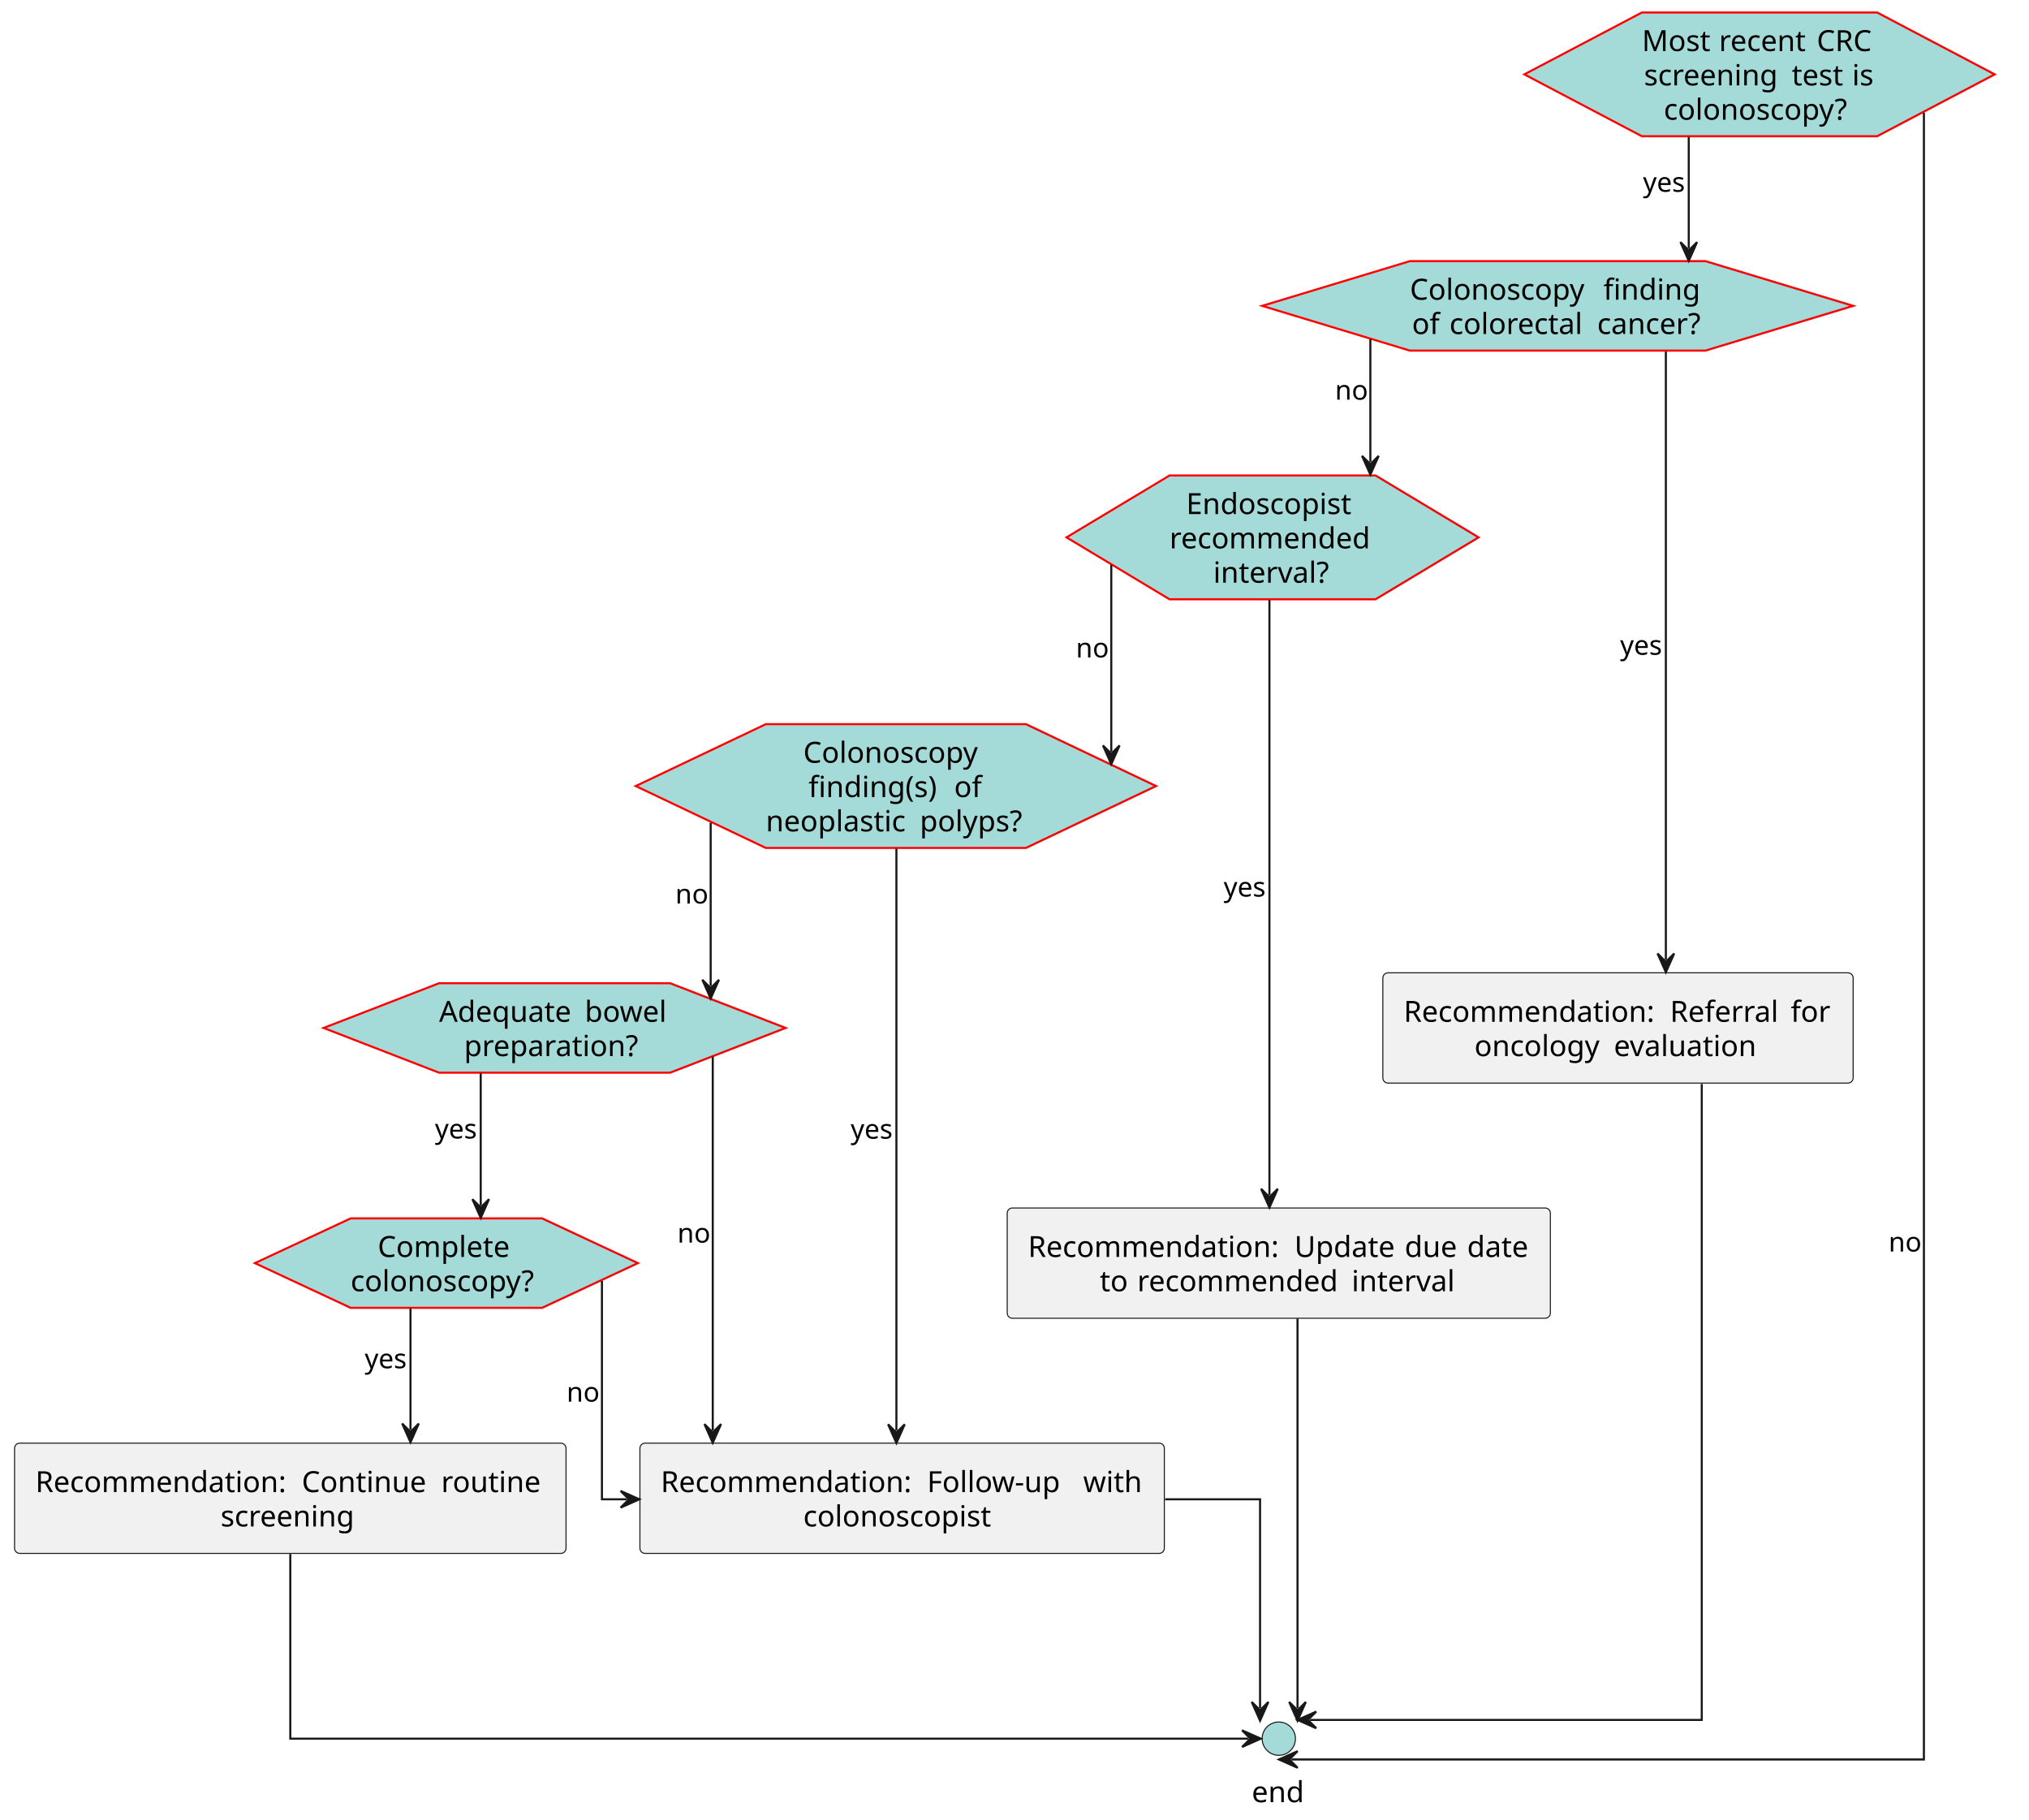
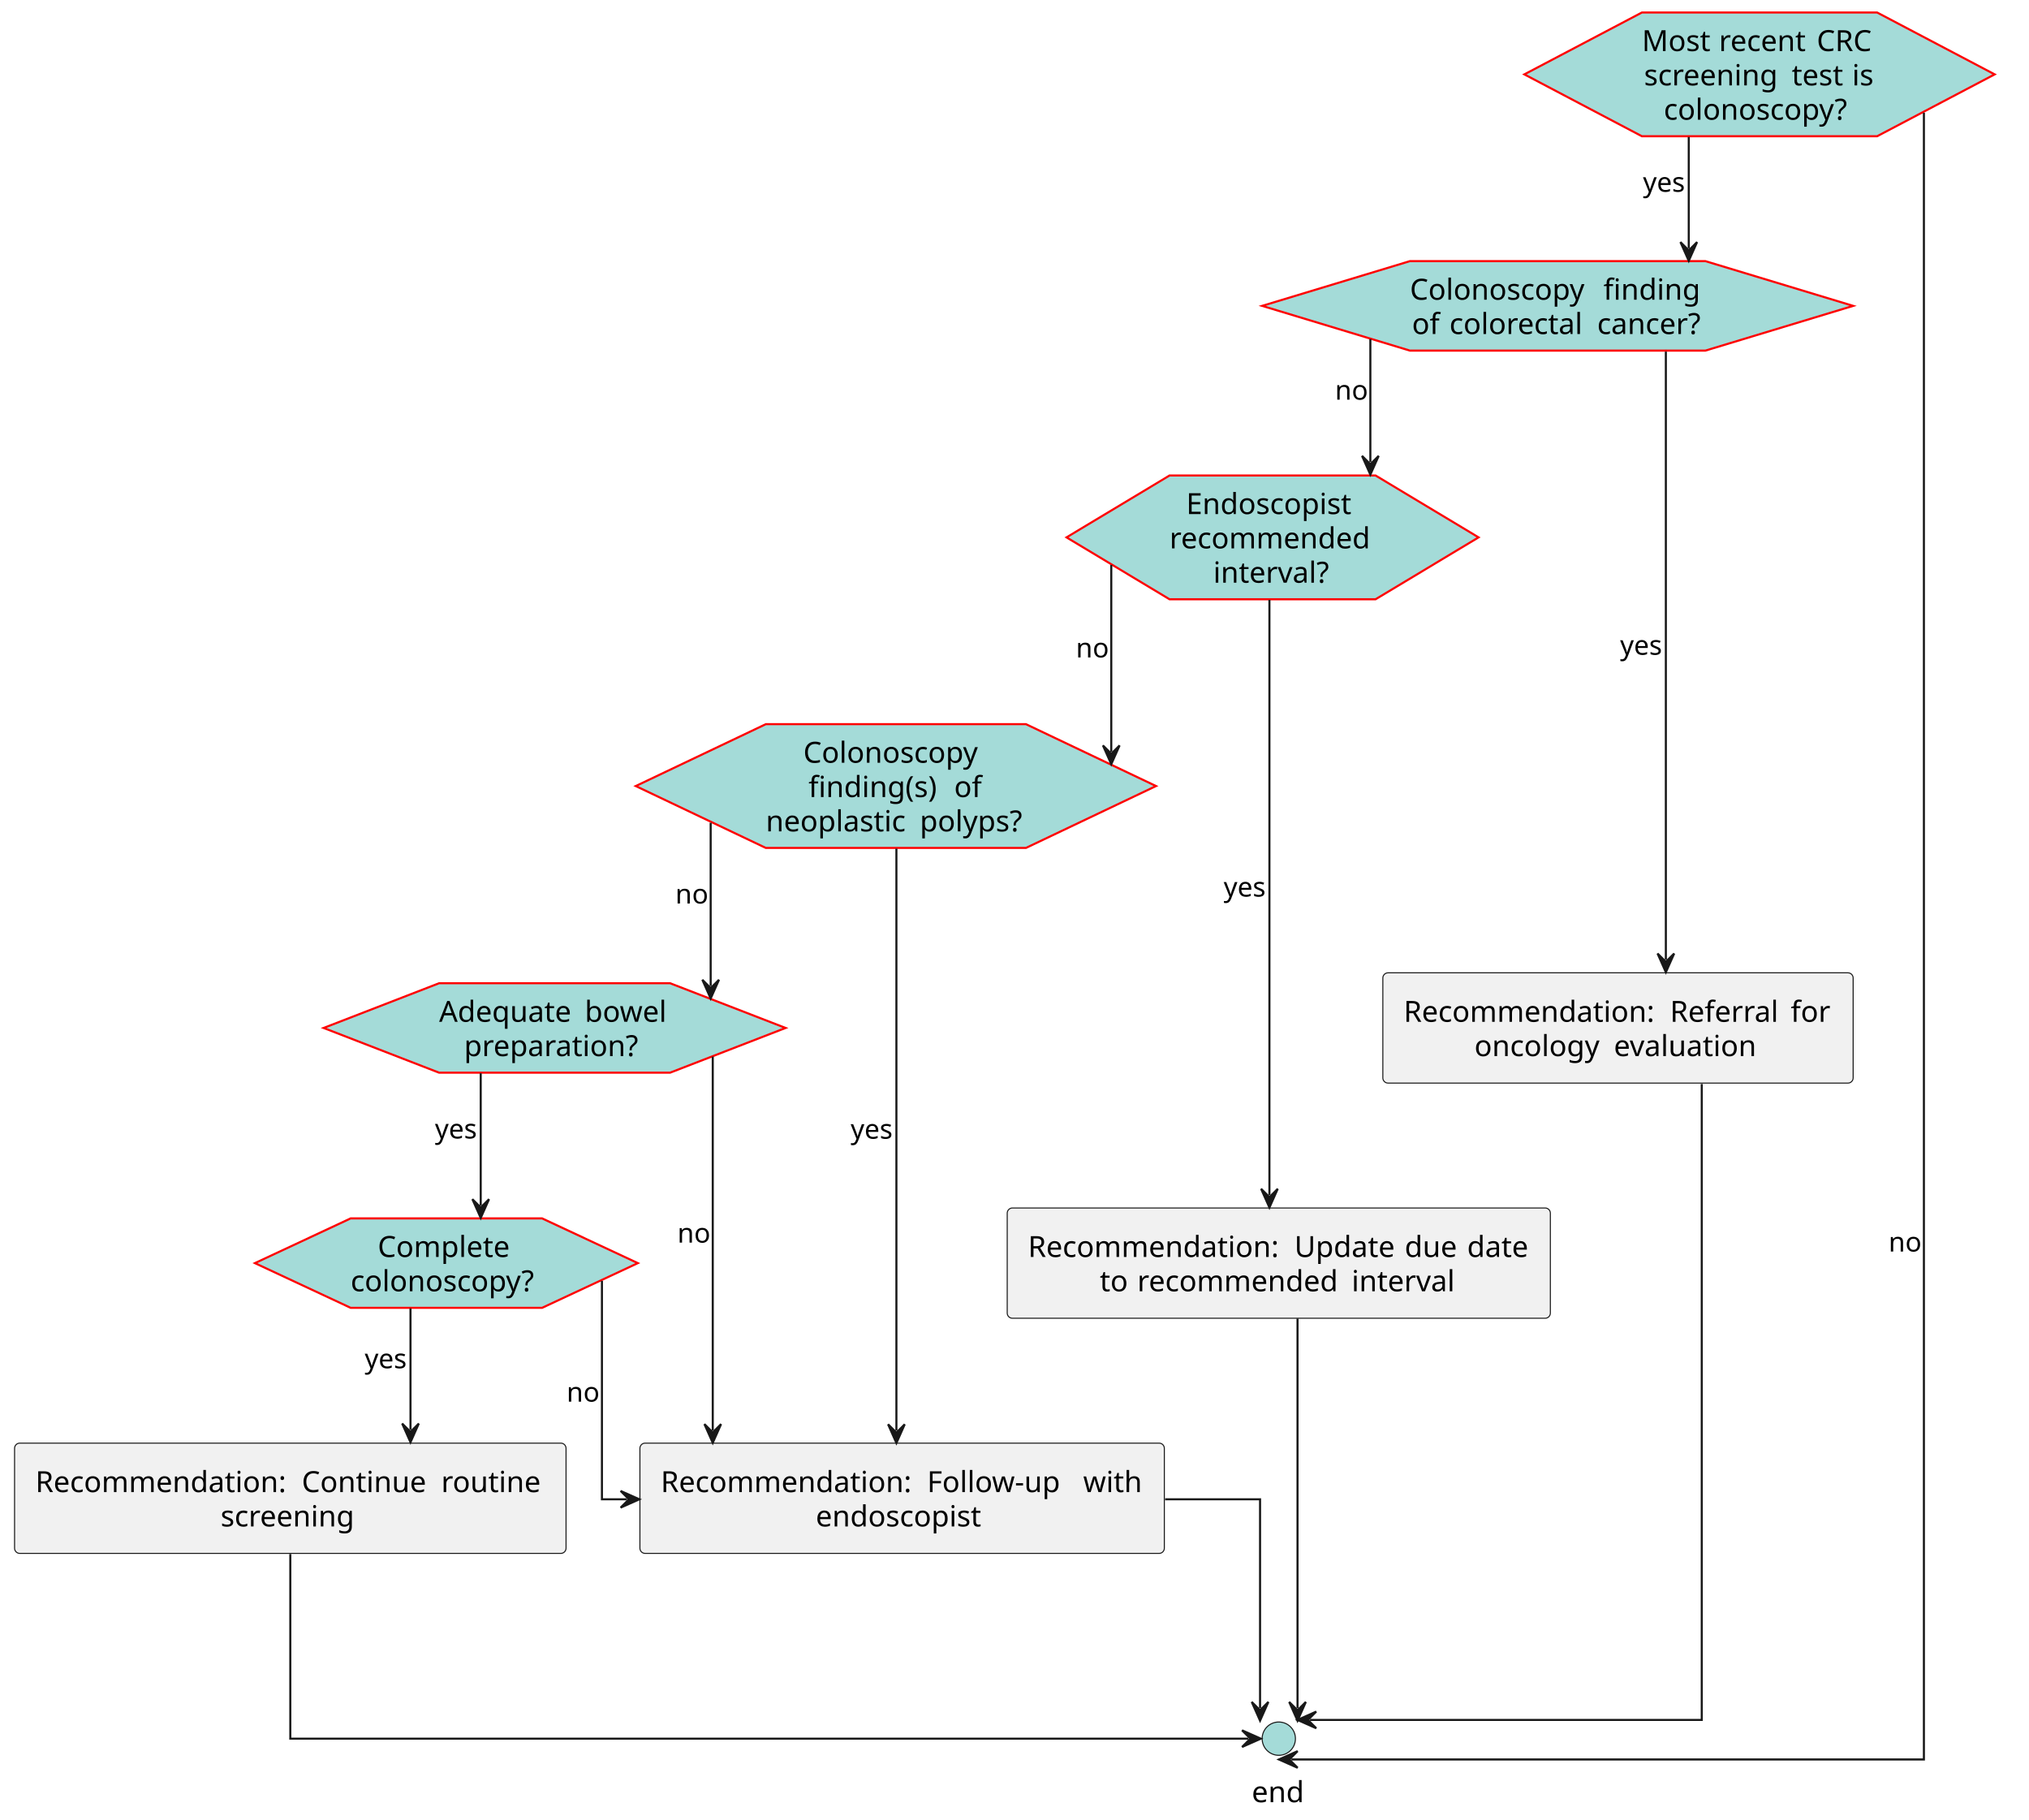
<svg xmlns="http://www.w3.org/2000/svg" xmlns:xlink="http://www.w3.org/1999/xlink" contentStyleType="text/css" height="874px" preserveAspectRatio="none" style="width:975px;height:874px;background:#FFFFFF;" version="1.1" viewBox="0 0 975 874" width="975px" zoomAndPan="magnify">
  <defs />
  <g>
    <g id="elem_eve_lastTestColonoscopy">
      <a href="#eve-lastTestColonoscopy" target="_top" title="#eve-lastTestColonoscopy" xlink:actuate="onRequest" xlink:href="#eve-lastTestColonoscopy" xlink:show="new" xlink:title="#eve-lastTestColonoscopy" xlink:type="simple">
        <polygon fill="#A4DBD8" points="958.5,35.73,902,6,789,6,732.5,35.73,789,65.46,902,65.46,958.5,35.73" style="stroke:#FF0000;stroke-width:1.0;" />
        <text fill="#000000" font-family="sans-serif" font-size="14" lengthAdjust="spacing" textLength="33" x="789" y="24.535">Most</text>
        <text fill="#000000" font-family="sans-serif" font-size="14" lengthAdjust="spacing" textLength="4" x="822" y="24.535"> </text>
        <text fill="#000000" font-family="sans-serif" font-size="14" lengthAdjust="spacing" textLength="43" x="826" y="24.535">recent</text>
        <text fill="#000000" font-family="sans-serif" font-size="14" lengthAdjust="spacing" textLength="4" x="869" y="24.535"> </text>
        <text fill="#000000" font-family="sans-serif" font-size="14" lengthAdjust="spacing" textLength="29" x="873" y="24.535">CRC</text>
        <text fill="#000000" font-family="sans-serif" font-size="14" lengthAdjust="spacing" textLength="67" x="790" y="41.023">screening</text>
        <text fill="#000000" font-family="sans-serif" font-size="14" lengthAdjust="spacing" textLength="4" x="857" y="41.023"> </text>
        <text fill="#000000" font-family="sans-serif" font-size="14" lengthAdjust="spacing" textLength="25" x="861" y="41.023">test</text>
        <text fill="#000000" font-family="sans-serif" font-size="14" lengthAdjust="spacing" textLength="4" x="886" y="41.023"> </text>
        <text fill="#000000" font-family="sans-serif" font-size="14" lengthAdjust="spacing" textLength="11" x="890" y="41.023">is</text>
        <text fill="#000000" font-family="sans-serif" font-size="14" lengthAdjust="spacing" textLength="92" x="799.5" y="57.512">colonoscopy?</text>
      </a>
    </g>
    <g id="elem_eve_colonoscopyFindingCRC">
      <a href="#eve-colonoscopyFindingCRC" target="_top" title="#eve-colonoscopyFindingCRC" xlink:actuate="onRequest" xlink:href="#eve-colonoscopyFindingCRC" xlink:show="new" xlink:title="#eve-colonoscopyFindingCRC" xlink:type="simple">
        <polygon fill="#A4DBD8" points="890.5,146.95,819.5,125.46,677.5,125.46,606.5,146.95,677.5,168.44,819.5,168.44,890.5,146.95" style="stroke:#FF0000;stroke-width:1.0;" />
        <text fill="#000000" font-family="sans-serif" font-size="14" lengthAdjust="spacing" textLength="89" x="677.5" y="143.995">Colonoscopy</text>
        <text fill="#000000" font-family="sans-serif" font-size="14" lengthAdjust="spacing" textLength="4" x="766.5" y="143.995"> </text>
        <text fill="#000000" font-family="sans-serif" font-size="14" lengthAdjust="spacing" textLength="49" x="770.5" y="143.995">finding</text>
        <text fill="#000000" font-family="sans-serif" font-size="14" lengthAdjust="spacing" textLength="14" x="678.5" y="160.483">of</text>
        <text fill="#000000" font-family="sans-serif" font-size="14" lengthAdjust="spacing" textLength="4" x="692.5" y="160.483"> </text>
        <text fill="#000000" font-family="sans-serif" font-size="14" lengthAdjust="spacing" textLength="67" x="696.5" y="160.483">colorectal</text>
        <text fill="#000000" font-family="sans-serif" font-size="14" lengthAdjust="spacing" textLength="4" x="763.5" y="160.483"> </text>
        <text fill="#000000" font-family="sans-serif" font-size="14" lengthAdjust="spacing" textLength="51" x="767.5" y="160.483">cancer?</text>
      </a>
    </g>
    <g id="elem_eve_recommendedInterval">
      <a href="#eve-recommendedInterval" target="_top" title="#eve-recommendedInterval" xlink:actuate="onRequest" xlink:href="#eve-recommendedInterval" xlink:show="new" xlink:title="#eve-recommendedInterval" xlink:type="simple">
        <polygon fill="#A4DBD8" points="710.5,258.17,661,228.44,562,228.44,512.5,258.17,562,287.91,661,287.91,710.5,258.17" style="stroke:#FF0000;stroke-width:1.0;" />
        <text fill="#000000" font-family="sans-serif" font-size="14" lengthAdjust="spacing" textLength="83" x="570" y="246.975">Endoscopist</text>
        <text fill="#000000" font-family="sans-serif" font-size="14" lengthAdjust="spacing" textLength="99" x="562" y="263.463">recommended</text>
        <text fill="#000000" font-family="sans-serif" font-size="14" lengthAdjust="spacing" textLength="57" x="583" y="279.952">interval?</text>
      </a>
    </g>
    <g id="elem_eve_colonoscopyFindingPolyps">
      <a href="#eve-colonoscopyFindingPolyps" target="_top" title="#eve-colonoscopyFindingPolyps" xlink:actuate="onRequest" xlink:href="#eve-colonoscopyFindingPolyps" xlink:show="new" xlink:title="#eve-colonoscopyFindingPolyps" xlink:type="simple">
        <polygon fill="#A4DBD8" points="555.5,377.64,493,347.91,368,347.91,305.5,377.64,368,407.37,493,407.37,555.5,377.64" style="stroke:#FF0000;stroke-width:1.0;" />
        <text fill="#000000" font-family="sans-serif" font-size="14" lengthAdjust="spacing" textLength="89" x="386" y="366.445">Colonoscopy</text>
        <text fill="#000000" font-family="sans-serif" font-size="14" lengthAdjust="spacing" textLength="66" x="388.5" y="382.933">finding(s)</text>
        <text fill="#000000" font-family="sans-serif" font-size="14" lengthAdjust="spacing" textLength="4" x="454.5" y="382.933"> </text>
        <text fill="#000000" font-family="sans-serif" font-size="14" lengthAdjust="spacing" textLength="14" x="458.5" y="382.933">of</text>
        <text fill="#000000" font-family="sans-serif" font-size="14" lengthAdjust="spacing" textLength="70" x="368" y="399.422">neoplastic</text>
        <text fill="#000000" font-family="sans-serif" font-size="14" lengthAdjust="spacing" textLength="4" x="438" y="399.422"> </text>
        <text fill="#000000" font-family="sans-serif" font-size="14" lengthAdjust="spacing" textLength="51" x="442" y="399.422">polyps?</text>
      </a>
    </g>
    <g id="elem_eve_adequateBowelPrep">
      <a href="#eve-adequateBowelPrep" target="_top" title="#eve-adequateBowelPrep" xlink:actuate="onRequest" xlink:href="#eve-adequateBowelPrep" xlink:show="new" xlink:title="#eve-adequateBowelPrep" xlink:type="simple">
        <polygon fill="#A4DBD8" points="377.5,493.86,322,472.37,211,472.37,155.5,493.86,211,515.35,322,515.35,377.5,493.86" style="stroke:#FF0000;stroke-width:1.0;" />
        <text fill="#000000" font-family="sans-serif" font-size="14" lengthAdjust="spacing" textLength="66" x="211" y="490.905">Adequate</text>
        <text fill="#000000" font-family="sans-serif" font-size="14" lengthAdjust="spacing" textLength="4" x="277" y="490.905"> </text>
        <text fill="#000000" font-family="sans-serif" font-size="14" lengthAdjust="spacing" textLength="41" x="281" y="490.905">bowel</text>
        <text fill="#000000" font-family="sans-serif" font-size="14" lengthAdjust="spacing" textLength="87" x="223" y="507.393">preparation?</text>
      </a>
    </g>
    <g id="elem_eve_cecalIntubation">
      <a href="#eve-cecalIntubation" target="_top" title="#eve-cecalIntubation" xlink:actuate="onRequest" xlink:href="#eve-cecalIntubation" xlink:show="new" xlink:title="#eve-cecalIntubation" xlink:type="simple">
        <polygon fill="#A4DBD8" points="306.5,606.84,260.5,585.35,168.5,585.35,122.5,606.84,168.5,628.32,260.5,628.32,306.5,606.84" style="stroke:#FF0000;stroke-width:1.0;" />
        <text fill="#000000" font-family="sans-serif" font-size="14" lengthAdjust="spacing" textLength="66" x="181.5" y="603.885">Complete</text>
        <text fill="#000000" font-family="sans-serif" font-size="14" lengthAdjust="spacing" textLength="92" x="168.5" y="620.373">colonoscopy?</text>
      </a>
    </g>
    <g id="elem_act_updateDueDatePerInterval">
      <a href="#act-updateDueDatePerInterval" target="_top" title="#act-updateDueDatePerInterval" xlink:actuate="onRequest" xlink:href="#act-updateDueDatePerInterval" xlink:show="new" xlink:title="#act-updateDueDatePerInterval" xlink:type="simple">
        <rect fill="#F1F1F1" height="52.977" rx="2.5" ry="2.5" style="stroke:#181818;stroke-width:0.5;" width="261" x="484" y="580.35" />
        <text fill="#000000" font-family="sans-serif" font-size="14" lengthAdjust="spacing" textLength="124" x="494" y="603.885">Recommendation:</text>
        <text fill="#000000" font-family="sans-serif" font-size="14" lengthAdjust="spacing" textLength="4" x="618" y="603.885"> </text>
        <text fill="#000000" font-family="sans-serif" font-size="14" lengthAdjust="spacing" textLength="49" x="622" y="603.885">Update</text>
        <text fill="#000000" font-family="sans-serif" font-size="14" lengthAdjust="spacing" textLength="4" x="671" y="603.885"> </text>
        <text fill="#000000" font-family="sans-serif" font-size="14" lengthAdjust="spacing" textLength="26" x="675" y="603.885">due</text>
        <text fill="#000000" font-family="sans-serif" font-size="14" lengthAdjust="spacing" textLength="4" x="701" y="603.885"> </text>
        <text fill="#000000" font-family="sans-serif" font-size="14" lengthAdjust="spacing" textLength="30" x="705" y="603.885">date</text>
        <text fill="#000000" font-family="sans-serif" font-size="14" lengthAdjust="spacing" textLength="14" x="528.5" y="620.373">to</text>
        <text fill="#000000" font-family="sans-serif" font-size="14" lengthAdjust="spacing" textLength="4" x="542.5" y="620.373"> </text>
        <text fill="#000000" font-family="sans-serif" font-size="14" lengthAdjust="spacing" textLength="99" x="546.5" y="620.373">recommended</text>
        <text fill="#000000" font-family="sans-serif" font-size="14" lengthAdjust="spacing" textLength="4" x="645.5" y="620.373"> </text>
        <text fill="#000000" font-family="sans-serif" font-size="14" lengthAdjust="spacing" textLength="51" x="649.5" y="620.373">interval</text>
      </a>
    </g>
    <g id="elem_act_continueRoutineScreening">
      <a href="#act-continueRoutineScreening" target="_top" title="#act-continueRoutineScreening" xlink:actuate="onRequest" xlink:href="#act-continueRoutineScreening" xlink:show="new" xlink:title="#act-continueRoutineScreening" xlink:type="simple">
        <rect fill="#F1F1F1" height="52.977" rx="2.5" ry="2.5" style="stroke:#181818;stroke-width:0.5;" width="265" x="7" y="693.32" />
        <text fill="#000000" font-family="sans-serif" font-size="14" lengthAdjust="spacing" textLength="124" x="17" y="716.855">Recommendation:</text>
        <text fill="#000000" font-family="sans-serif" font-size="14" lengthAdjust="spacing" textLength="4" x="141" y="716.855"> </text>
        <text fill="#000000" font-family="sans-serif" font-size="14" lengthAdjust="spacing" textLength="63" x="145" y="716.855">Continue</text>
        <text fill="#000000" font-family="sans-serif" font-size="14" lengthAdjust="spacing" textLength="4" x="208" y="716.855"> </text>
        <text fill="#000000" font-family="sans-serif" font-size="14" lengthAdjust="spacing" textLength="50" x="212" y="716.855">routine</text>
        <text fill="#000000" font-family="sans-serif" font-size="14" lengthAdjust="spacing" textLength="67" x="106" y="733.343">screening</text>
      </a>
    </g>
    <g id="elem_act_oncologyReferral">
      <a href="#act-oncologyReferral" target="_top" title="#act-oncologyReferral" xlink:actuate="onRequest" xlink:href="#act-oncologyReferral" xlink:show="new" xlink:title="#act-oncologyReferral" xlink:type="simple">
        <rect fill="#F1F1F1" height="52.977" rx="2.5" ry="2.5" style="stroke:#181818;stroke-width:0.5;" width="226" x="664.5" y="467.37" />
        <text fill="#000000" font-family="sans-serif" font-size="14" lengthAdjust="spacing" textLength="124" x="674.5" y="490.905">Recommendation:</text>
        <text fill="#000000" font-family="sans-serif" font-size="14" lengthAdjust="spacing" textLength="4" x="798.5" y="490.905"> </text>
        <text fill="#000000" font-family="sans-serif" font-size="14" lengthAdjust="spacing" textLength="54" x="802.5" y="490.905">Referral</text>
        <text fill="#000000" font-family="sans-serif" font-size="14" lengthAdjust="spacing" textLength="4" x="856.5" y="490.905"> </text>
        <text fill="#000000" font-family="sans-serif" font-size="14" lengthAdjust="spacing" textLength="20" x="860.5" y="490.905">for</text>
        <text fill="#000000" font-family="sans-serif" font-size="14" lengthAdjust="spacing" textLength="63" x="708.5" y="507.393">oncology</text>
        <text fill="#000000" font-family="sans-serif" font-size="14" lengthAdjust="spacing" textLength="4" x="771.5" y="507.393"> </text>
        <text fill="#000000" font-family="sans-serif" font-size="14" lengthAdjust="spacing" textLength="71" x="775.5" y="507.393">evaluation</text>
      </a>
    </g>
    <g id="elem_act_followUpColonoscopist">
      <a href="#act-followUpColonoscopist" target="_top" title="#act-followUpColonoscopist" xlink:actuate="onRequest" xlink:href="#act-followUpColonoscopist" xlink:show="new" xlink:title="#act-followUpColonoscopist" xlink:type="simple">
        <rect fill="#F1F1F1" height="52.977" rx="2.5" ry="2.5" style="stroke:#181818;stroke-width:0.5;" width="252" x="307.5" y="693.32" />
        <text fill="#000000" font-family="sans-serif" font-size="14" lengthAdjust="spacing" textLength="124" x="317.5" y="716.855">Recommendation:</text>
        <text fill="#000000" font-family="sans-serif" font-size="14" lengthAdjust="spacing" textLength="4" x="441.5" y="716.855"> </text>
        <text fill="#000000" font-family="sans-serif" font-size="14" lengthAdjust="spacing" textLength="71" x="445.5" y="716.855">Follow-up</text>
        <text fill="#000000" font-family="sans-serif" font-size="14" lengthAdjust="spacing" textLength="4" x="516.5" y="716.855"> </text>
        <text fill="#000000" font-family="sans-serif" font-size="14" lengthAdjust="spacing" textLength="29" x="520.5" y="716.855">with</text>
-         <text fill="#000000" font-family="sans-serif" font-size="14" lengthAdjust="spacing" textLength="95" x="386" y="733.343">colonoscopist</text>
+         <text fill="#000000" font-family="sans-serif" font-size="14" lengthAdjust="spacing" textLength="83" x="392" y="733.343">endoscopist</text>
      </a>
    </g>
    <g id="elem_end_1">
      <ellipse cx="614.5" cy="835.3" fill="#A4DBD8" rx="8" ry="8" style="stroke:#181818;stroke-width:0.5;" />
      <text fill="#000000" font-family="sans-serif" font-size="14" lengthAdjust="spacing" textLength="26" x="601.5" y="865.835">end</text>
    </g>
    <g id="link_eve_lastTestColonoscopy_eve_colonoscopyFindingCRC">
      <path d="M811.5,65.83 C811.5,84.61 811.5,102.36 811.5,119.3 " fill="none" id="eve_lastTestColonoscopy-to-eve_colonoscopyFindingCRC" style="stroke:#181818;stroke-width:1.0;" />
      <polygon fill="#181818" points="811.5,125.3,815.5,116.3,811.5,120.3,807.5,116.3,811.5,125.3" style="stroke:#181818;stroke-width:1.0;" />
      <text fill="#000000" font-family="sans-serif" font-size="13" lengthAdjust="spacing" textLength="21" x="789.5" y="92.128">yes</text>
    </g>
    <g id="link_eve_lastTestColonoscopy_end_1">
      <path d="M924.5,54.16 C924.5,174.67 924.5,845.3 924.5,845.3 C924.5,845.3 625.32,845.3 620.56,845.3 " fill="none" id="eve_lastTestColonoscopy-to-end_1" style="stroke:#181818;stroke-width:1.0;" />
      <polygon fill="#181818" points="614.56,845.3,623.56,849.3,619.56,845.3,623.56,841.3,614.56,845.3" style="stroke:#181818;stroke-width:1.0;" />
      <text fill="#000000" font-family="sans-serif" font-size="13" lengthAdjust="spacing" textLength="16" x="907.5" y="601.268">no</text>
    </g>
    <g id="link_eve_colonoscopyFindingCRC_act_oncologyReferral">
      <path d="M800.5,168.92 C800.5,229.83 800.5,394.78 800.5,461.09 " fill="none" id="eve_colonoscopyFindingCRC-to-act_oncologyReferral" style="stroke:#181818;stroke-width:1.0;" />
      <polygon fill="#181818" points="800.5,467.09,804.5,458.09,800.5,462.09,796.5,458.09,800.5,467.09" style="stroke:#181818;stroke-width:1.0;" />
      <text fill="#000000" font-family="sans-serif" font-size="13" lengthAdjust="spacing" textLength="21" x="778.5" y="314.568">yes</text>
    </g>
    <g id="link_eve_colonoscopyFindingCRC_eve_recommendedInterval">
      <path d="M658.5,162.89 C658.5,179.83 658.5,201.01 658.5,222.02 " fill="none" id="eve_colonoscopyFindingCRC-to-eve_recommendedInterval" style="stroke:#181818;stroke-width:1.0;" />
      <polygon fill="#181818" points="658.5,228.02,662.5,219.02,658.5,223.02,654.5,219.02,658.5,228.02" style="stroke:#181818;stroke-width:1.0;" />
      <text fill="#000000" font-family="sans-serif" font-size="13" lengthAdjust="spacing" textLength="16" x="641.5" y="192.018">no</text>
    </g>
    <g id="link_eve_recommendedInterval_act_updateDueDatePerInterval">
      <path d="M610,288.2 C610,355.27 610,510.33 610,574.14 " fill="none" id="eve_recommendedInterval-to-act_updateDueDatePerInterval" style="stroke:#181818;stroke-width:1.0;" />
      <polygon fill="#181818" points="610,580.14,614,571.14,610,575.14,606,571.14,610,580.14" style="stroke:#181818;stroke-width:1.0;" />
      <text fill="#000000" font-family="sans-serif" font-size="13" lengthAdjust="spacing" textLength="21" x="588" y="430.738">yes</text>
    </g>
    <g id="link_eve_recommendedInterval_eve_colonoscopyFindingPolyps">
      <path d="M534,271.41 C534,295.35 534,339.35 534,361.13 " fill="none" id="eve_recommendedInterval-to-eve_colonoscopyFindingPolyps" style="stroke:#181818;stroke-width:1.0;" />
      <polygon fill="#181818" points="534,367.13,538,358.13,534,362.13,530,358.13,534,367.13" style="stroke:#181818;stroke-width:1.0;" />
      <text fill="#000000" font-family="sans-serif" font-size="13" lengthAdjust="spacing" textLength="16" x="517" y="315.838">no</text>
    </g>
    <g id="link_eve_colonoscopyFindingPolyps_act_followUpColonoscopist">
      <path d="M430.75,407.7 C430.75,473.75 430.75,624.6 430.75,687.27 " fill="none" id="eve_colonoscopyFindingPolyps-to-act_followUpColonoscopist" style="stroke:#181818;stroke-width:1.0;" />
      <polygon fill="#181818" points="430.75,693.27,434.75,684.27,430.75,688.27,426.75,684.27,430.75,693.27" style="stroke:#181818;stroke-width:1.0;" />
      <text fill="#000000" font-family="sans-serif" font-size="13" lengthAdjust="spacing" textLength="21" x="408.75" y="547.058">yes</text>
    </g>
    <g id="link_eve_colonoscopyFindingPolyps_eve_adequateBowelPrep">
      <path d="M341.5,395.29 C341.5,418.4 341.5,452.47 341.5,473.71 " fill="none" id="eve_colonoscopyFindingPolyps-to-eve_adequateBowelPrep" style="stroke:#181818;stroke-width:1.0;" />
      <polygon fill="#181818" points="341.5,479.71,345.5,470.71,341.5,474.71,337.5,470.71,341.5,479.71" style="stroke:#181818;stroke-width:1.0;" />
      <text fill="#000000" font-family="sans-serif" font-size="13" lengthAdjust="spacing" textLength="16" x="324.5" y="434.068">no</text>
    </g>
    <g id="link_eve_adequateBowelPrep_eve_cecalIntubation">
      <path d="M231,515.64 C231,535.65 231,559.13 231,579.12 " fill="none" id="eve_adequateBowelPrep-to-eve_cecalIntubation" style="stroke:#181818;stroke-width:1.0;" />
      <polygon fill="#181818" points="231,585.12,235,576.12,231,580.12,227,576.12,231,585.12" style="stroke:#181818;stroke-width:1.0;" />
      <text fill="#000000" font-family="sans-serif" font-size="13" lengthAdjust="spacing" textLength="21" x="209" y="546.948">yes</text>
    </g>
    <g id="link_eve_adequateBowelPrep_act_followUpColonoscopist">
      <path d="M342.5,507.65 C342.5,544.35 342.5,638.86 342.5,687.18 " fill="none" id="eve_adequateBowelPrep-to-act_followUpColonoscopist" style="stroke:#181818;stroke-width:1.0;" />
      <polygon fill="#181818" points="342.5,693.18,346.5,684.18,342.5,688.18,338.5,684.18,342.5,693.18" style="stroke:#181818;stroke-width:1.0;" />
      <text fill="#000000" font-family="sans-serif" font-size="13" lengthAdjust="spacing" textLength="16" x="325.5" y="596.988">no</text>
    </g>
    <g id="link_eve_cecalIntubation_act_continueRoutineScreening">
      <path d="M197.25,628.62 C197.25,646.96 197.25,667.26 197.25,686.91 " fill="none" id="eve_cecalIntubation-to-act_continueRoutineScreening" style="stroke:#181818;stroke-width:1.0;" />
      <polygon fill="#181818" points="197.25,692.91,201.25,683.91,197.25,687.91,193.25,683.91,197.25,692.91" style="stroke:#181818;stroke-width:1.0;" />
      <text fill="#000000" font-family="sans-serif" font-size="13" lengthAdjust="spacing" textLength="21" x="175.25" y="657.338">yes</text>
    </g>
    <g id="link_eve_cecalIntubation_act_followUpColonoscopist">
      <path d="M289.25,615.36 C289.25,641.75 289.25,720.3 289.25,720.3 C289.25,720.3 290.28,720.3 301.23,720.3 " fill="none" id="eve_cecalIntubation-to-act_followUpColonoscopist" style="stroke:#181818;stroke-width:1.0;" />
      <polygon fill="#181818" points="307.23,720.3,298.23,716.3,302.23,720.3,298.23,724.3,307.23,720.3" style="stroke:#181818;stroke-width:1.0;" />
      <text fill="#000000" font-family="sans-serif" font-size="13" lengthAdjust="spacing" textLength="16" x="272.25" y="673.388">no</text>
    </g>
    <g id="link_act_updateDueDatePerInterval_end_1">
      <path d="M623.5,633.49 C623.5,684.81 623.5,789.07 623.5,820.67 " fill="none" id="act_updateDueDatePerInterval-to-end_1" style="stroke:#181818;stroke-width:1.0;" />
      <polygon fill="#181818" points="623.5,826.67,627.5,817.67,623.5,821.67,619.5,817.67,623.5,826.67" style="stroke:#181818;stroke-width:1.0;" />
    </g>
    <g id="link_act_continueRoutineScreening_end_1">
      <path d="M139.5,746.6 C139.5,780.71 139.5,835.3 139.5,835.3 C139.5,835.3 535.47,835.3 599.85,835.3 " fill="none" id="act_continueRoutineScreening-to-end_1" style="stroke:#181818;stroke-width:1.0;" />
      <polygon fill="#181818" points="605.85,835.3,596.85,831.3,600.85,835.3,596.85,839.3,605.85,835.3" style="stroke:#181818;stroke-width:1.0;" />
    </g>
    <g id="link_act_oncologyReferral_end_1">
      <path d="M817.75,520.78 C817.75,599.92 817.75,826.3 817.75,826.3 C817.75,826.3 668.83,826.3 629.5,826.3 " fill="none" id="act_oncologyReferral-to-end_1" style="stroke:#181818;stroke-width:1.0;" />
      <polygon fill="#181818" points="623.5,826.3,632.5,830.3,628.5,826.3,632.5,822.3,623.5,826.3" style="stroke:#181818;stroke-width:1.0;" />
    </g>
    <g id="link_act_followUpColonoscopist_end_1">
      <path d="M559.86,720.3 C585.86,720.3 605.5,720.3 605.5,720.3 C605.5,720.3 605.5,793.91 605.5,820.66 " fill="none" id="act_followUpColonoscopist-to-end_1" style="stroke:#181818;stroke-width:1.0;" />
      <polygon fill="#181818" points="605.5,826.66,609.5,817.66,605.5,821.66,601.5,817.66,605.5,826.66" style="stroke:#181818;stroke-width:1.0;" />
    </g>
  </g>
</svg>
